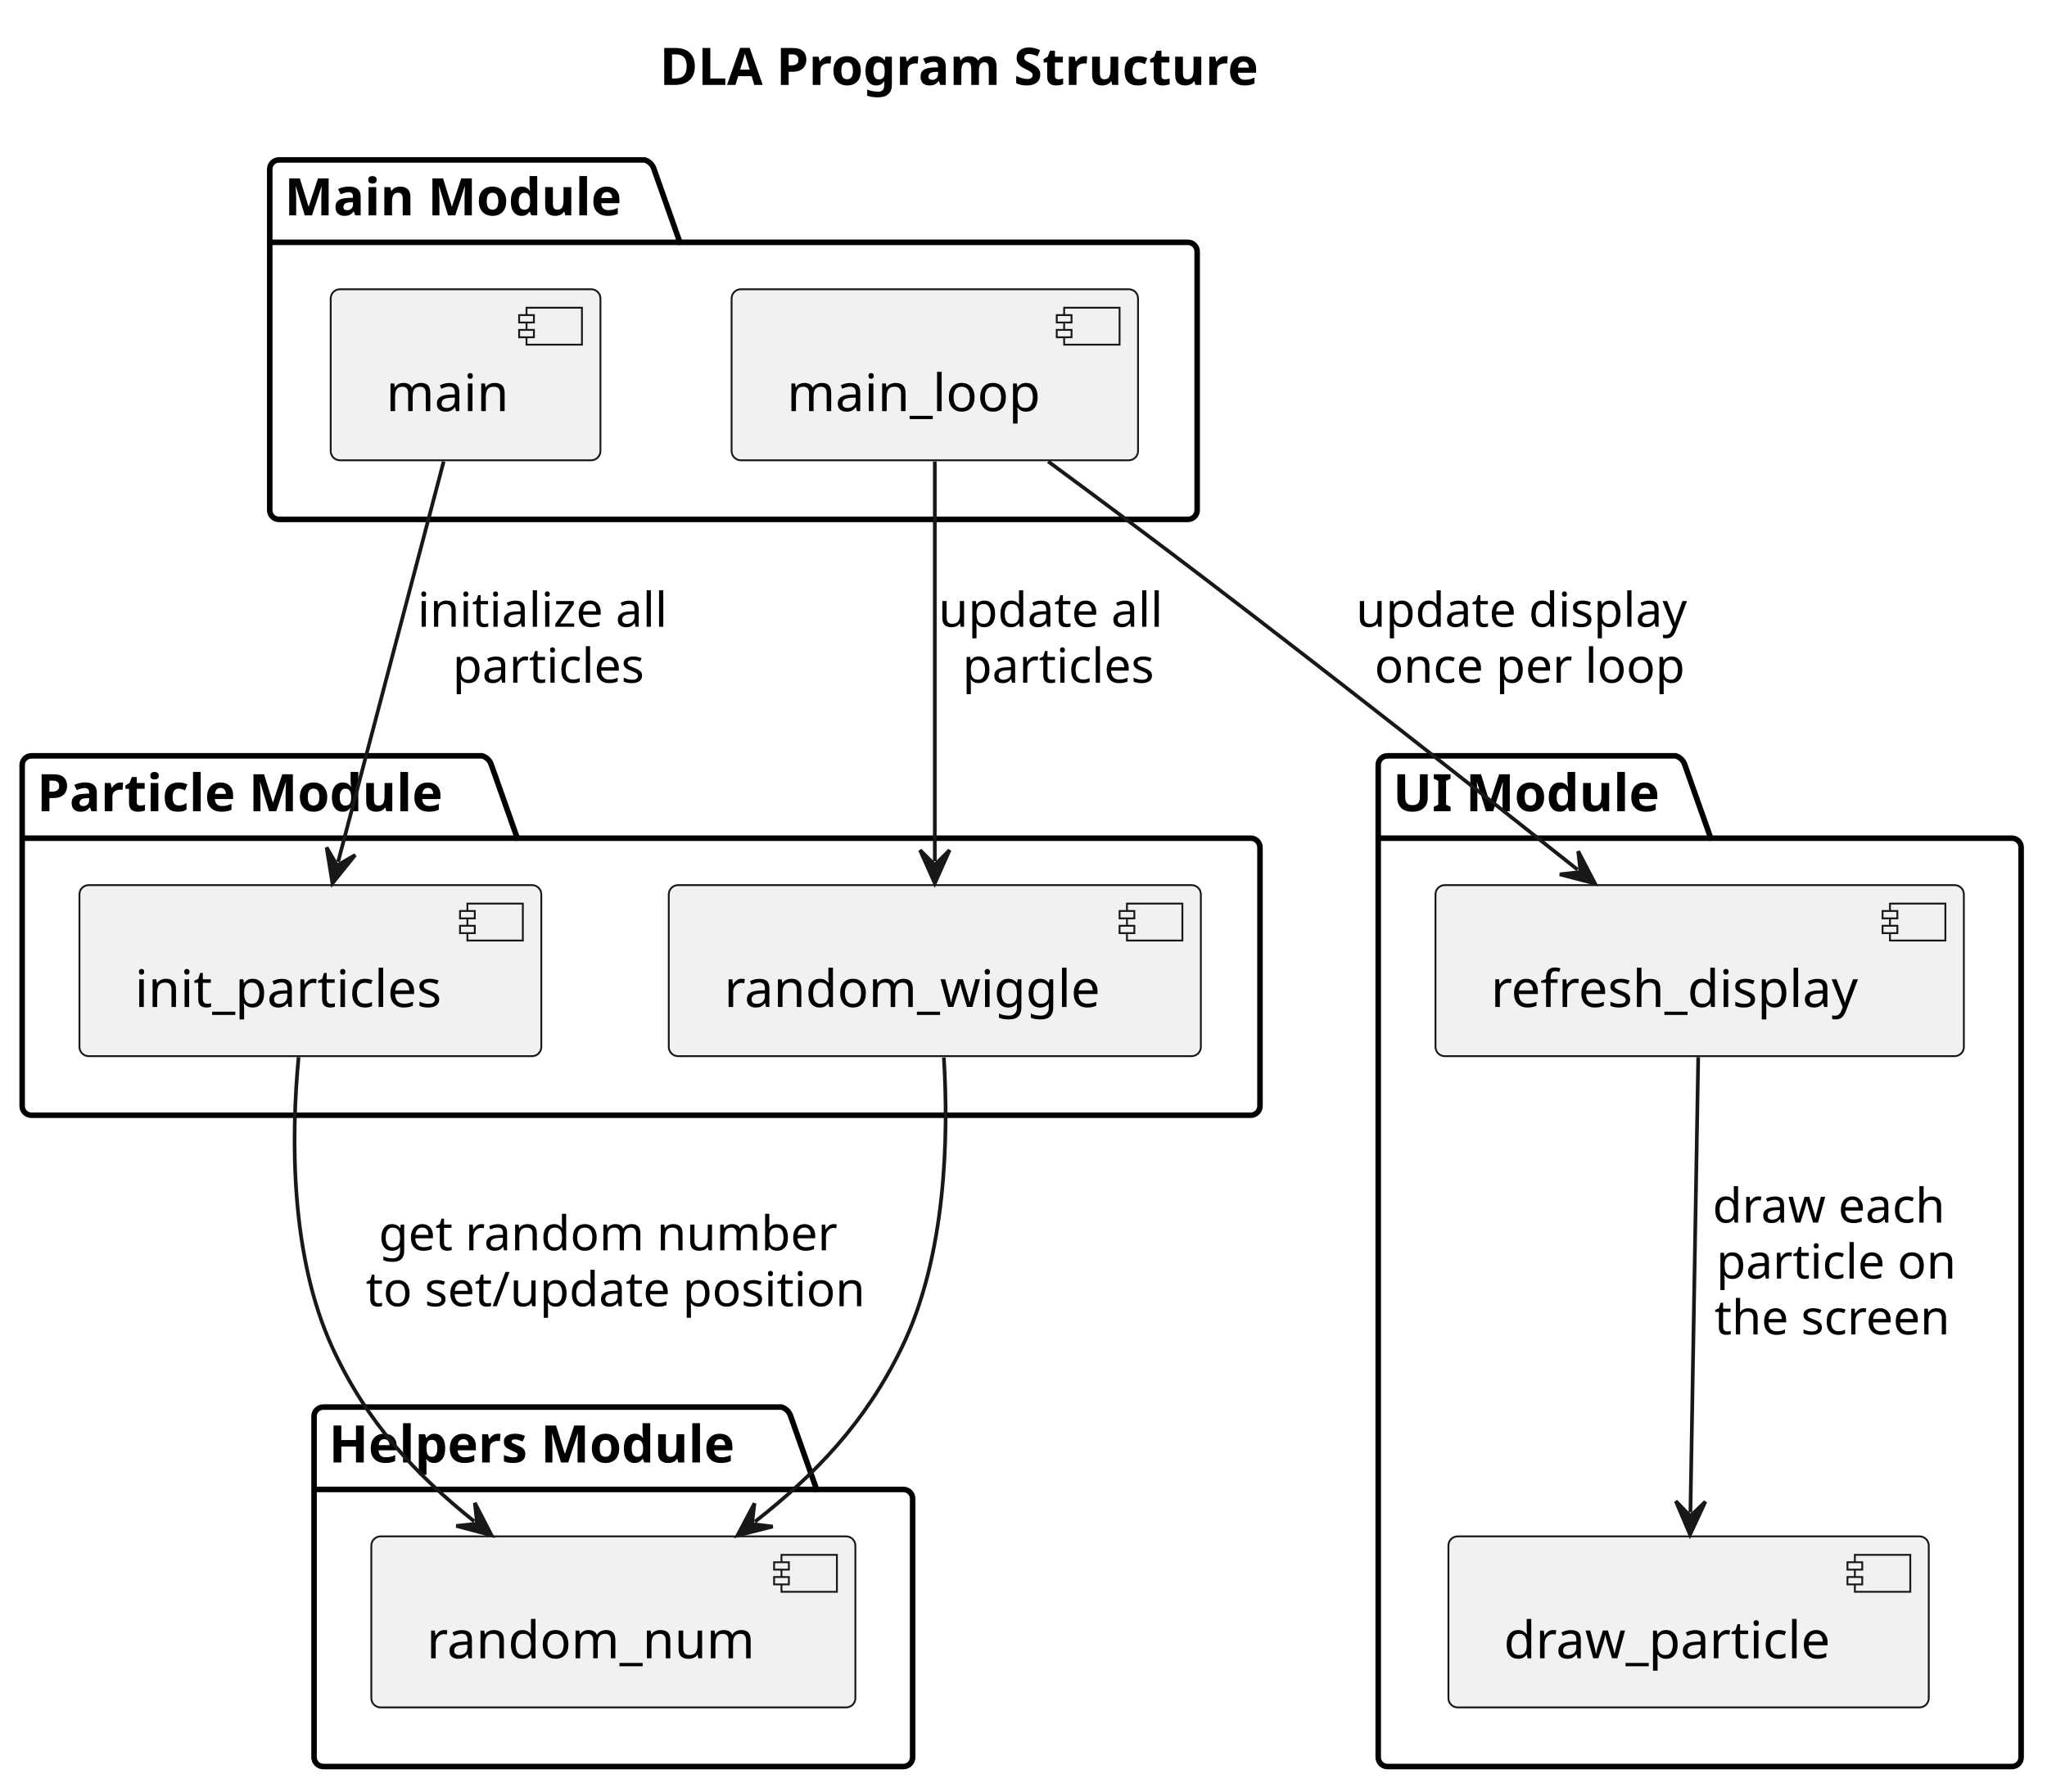
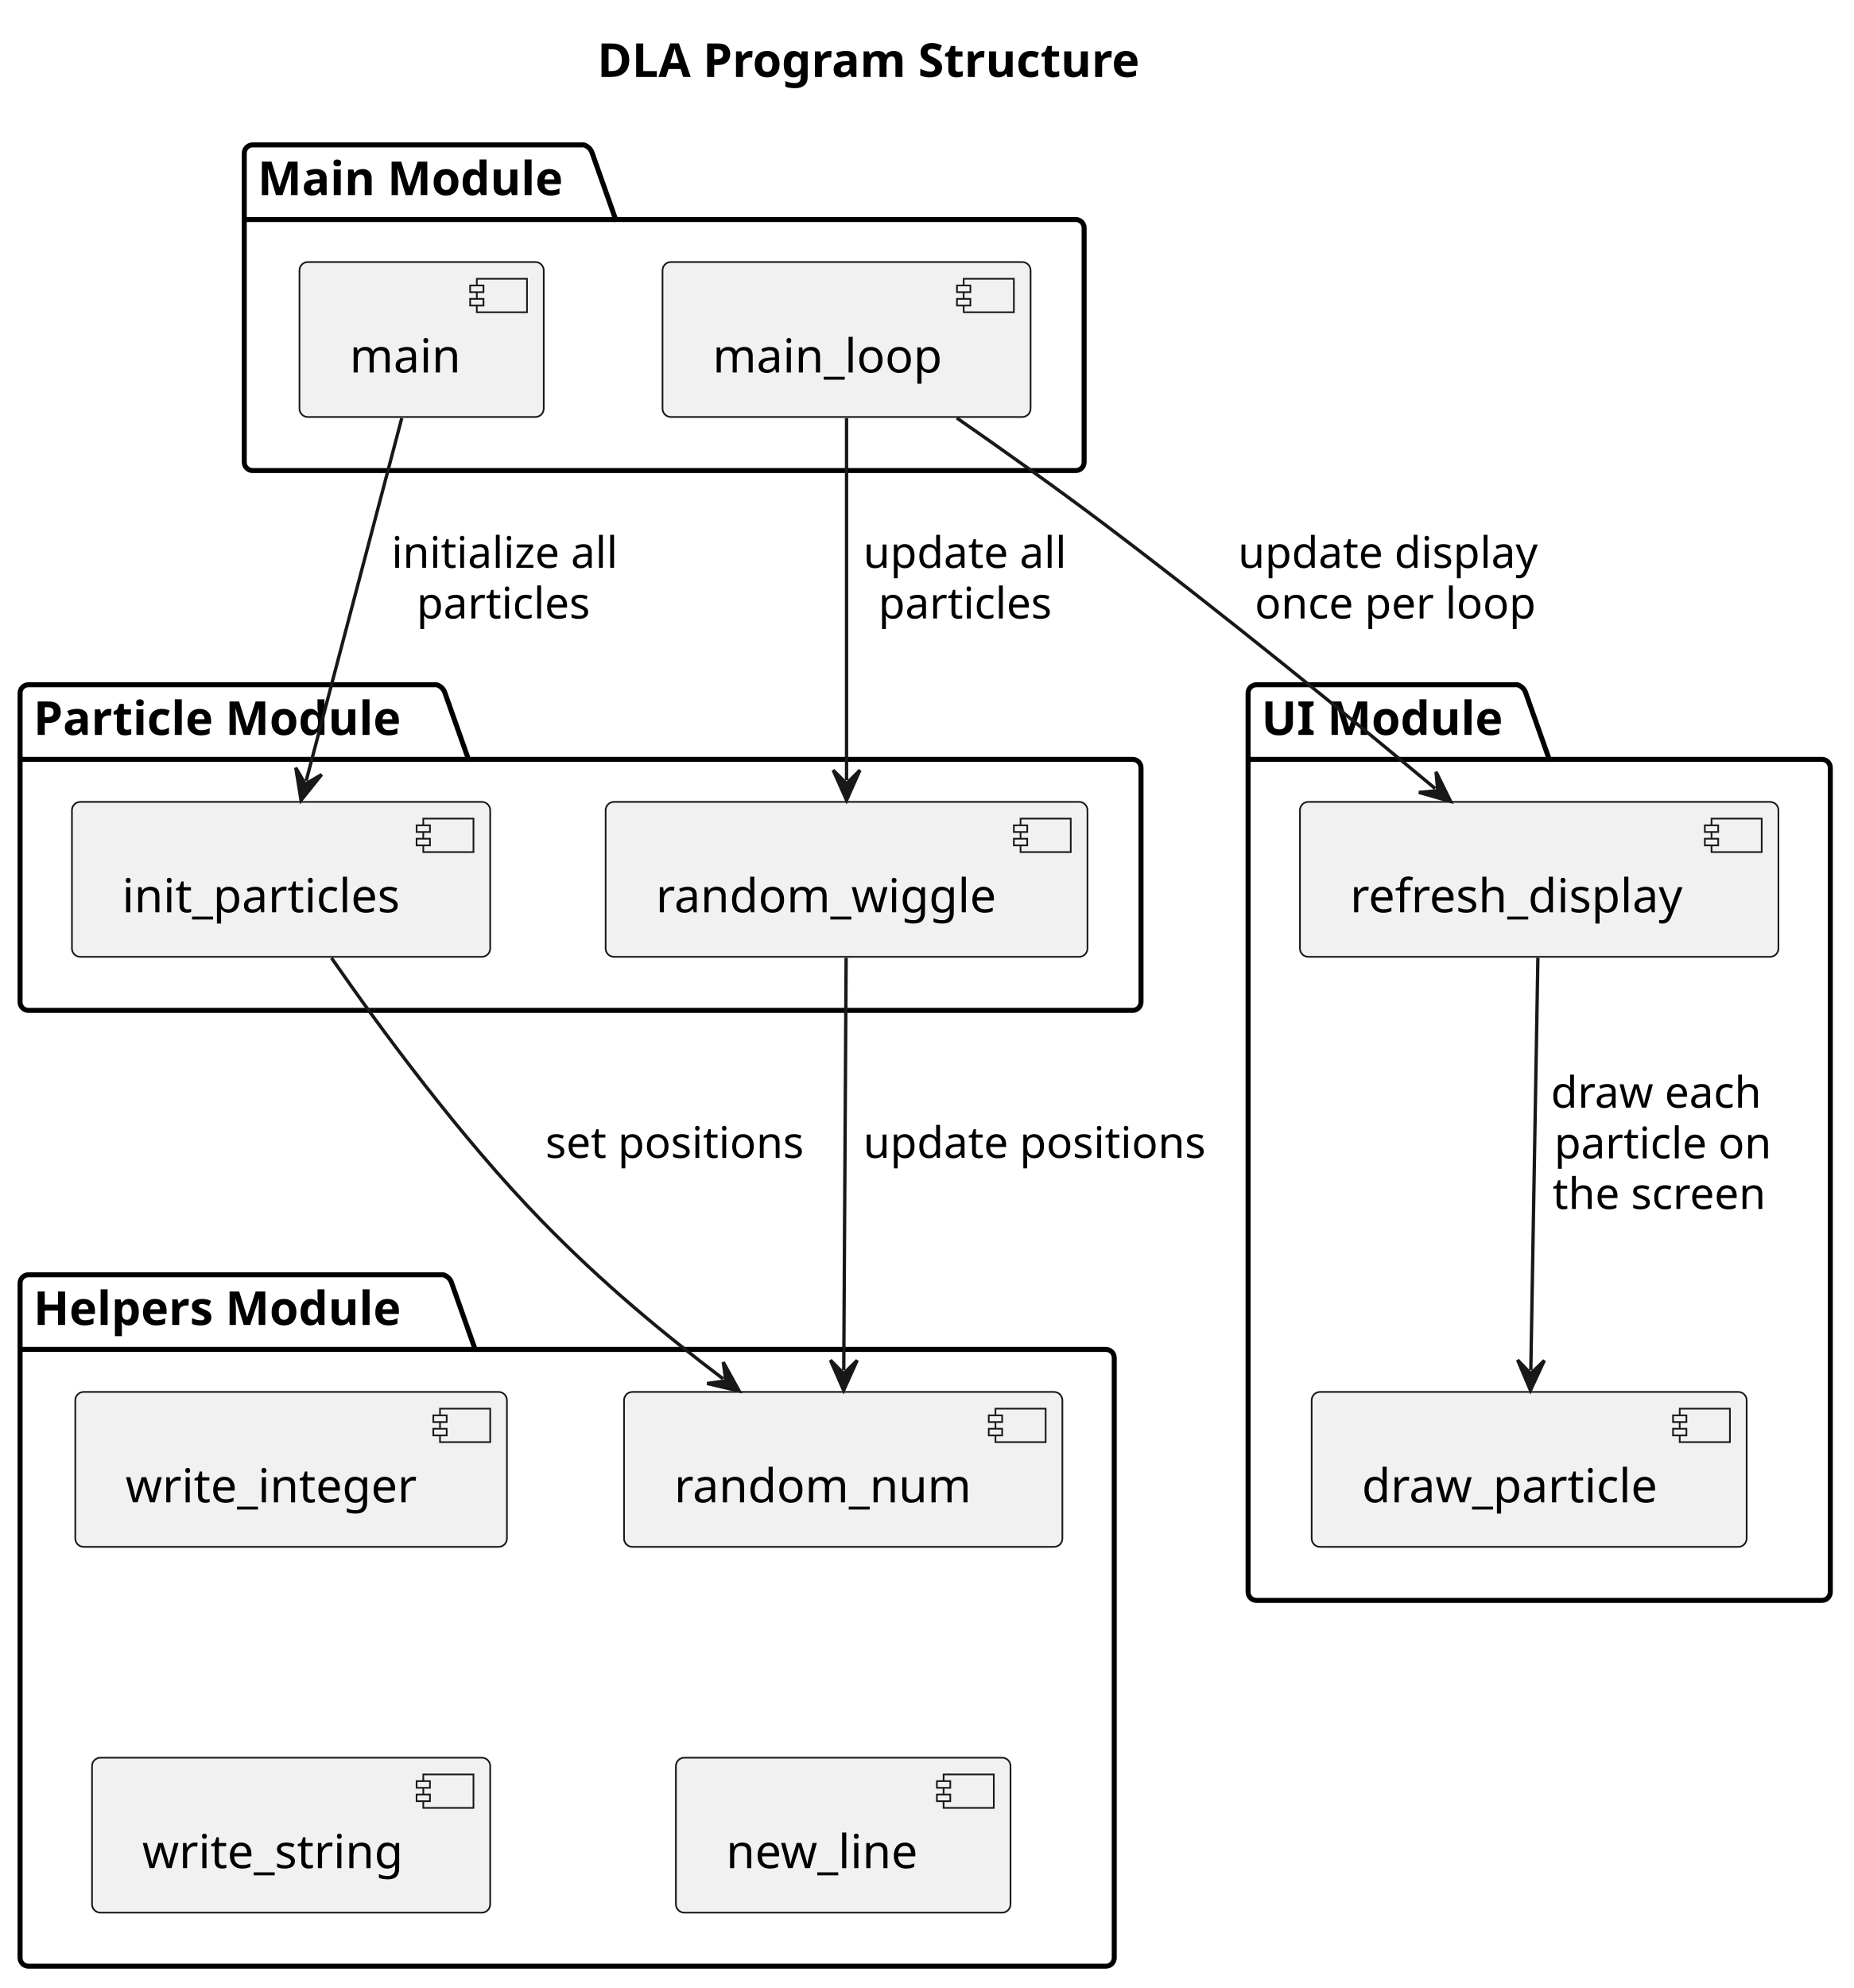
- <svg xmlns="http://www.w3.org/2000/svg" contentStyleType="text/css" height="485px" preserveAspectRatio="none" style="width:554px;height:485px;background:#FFFFFF;" version="1.1" viewBox="0 0 554 485" width="554px" zoomAndPan="magnify">
+ <svg xmlns="http://www.w3.org/2000/svg" contentStyleType="text/css" height="594px" preserveAspectRatio="none" style="width:554px;height:594px;background:#FFFFFF;" version="1.1" viewBox="0 0 554 594" width="554px" zoomAndPan="magnify">
  <defs />
  <g>
    <text fill="#000000" font-family="sans-serif" font-size="14" font-weight="bold" lengthAdjust="spacing" textLength="183" x="178.5" y="22.995">DLA Program Structure</text>
    <g id="cluster_Main Module">
      <path d="M75.5,43.297 L174.5,43.297 A3.75,3.75 0 0 1 177,45.797 L184,65.594 L321.5,65.594 A2.5,2.5 0 0 1 324,68.094 L324,138.097 A2.5,2.5 0 0 1 321.5,140.597 L75.5,140.597 A2.5,2.5 0 0 1 73,138.097 L73,45.797 A2.5,2.5 0 0 1 75.5,43.297 " fill="none" style="stroke:#000000;stroke-width:1.5;" />
      <line style="stroke:#000000;stroke-width:1.5;" x1="73" x2="184" y1="65.594" y2="65.594" />
      <text fill="#000000" font-family="sans-serif" font-size="14" font-weight="bold" lengthAdjust="spacing" textLength="98" x="77" y="58.292">Main Module</text>
    </g>
    <g id="cluster_Particle Module">
-       <path d="M8.5,204.597 L130.5,204.597 A3.75,3.75 0 0 1 133,207.097 L140,226.894 L338.5,226.894 A2.5,2.5 0 0 1 341,229.394 L341,299.387 A2.5,2.5 0 0 1 338.5,301.887 L8.5,301.887 A2.5,2.5 0 0 1 6,299.387 L6,207.097 A2.5,2.5 0 0 1 8.5,204.597 " fill="none" style="stroke:#000000;stroke-width:1.5;" />
+       <path d="M8.5,204.597 L130.5,204.597 A3.75,3.75 0 0 1 133,207.097 L140,226.894 L338.5,226.894 A2.5,2.5 0 0 1 341,229.394 L341,299.397 A2.5,2.5 0 0 1 338.5,301.897 L8.5,301.897 A2.5,2.5 0 0 1 6,299.397 L6,207.097 A2.5,2.5 0 0 1 8.5,204.597 " fill="none" style="stroke:#000000;stroke-width:1.5;" />
      <line style="stroke:#000000;stroke-width:1.5;" x1="6" x2="140" y1="226.894" y2="226.894" />
      <text fill="#000000" font-family="sans-serif" font-size="14" font-weight="bold" lengthAdjust="spacing" textLength="121" x="10" y="219.592">Particle Module</text>
    </g>
    <g id="cluster_Helpers Module">
-       <path d="M87.5,380.887 L211.5,380.887 A3.75,3.75 0 0 1 214,383.387 L221,403.184 L244.5,403.184 A2.5,2.5 0 0 1 247,405.684 L247,475.687 A2.5,2.5 0 0 1 244.5,478.187 L87.5,478.187 A2.5,2.5 0 0 1 85,475.687 L85,383.387 A2.5,2.5 0 0 1 87.5,380.887 " fill="none" style="stroke:#000000;stroke-width:1.5;" />
-       <line style="stroke:#000000;stroke-width:1.5;" x1="85" x2="221" y1="403.184" y2="403.184" />
-       <text fill="#000000" font-family="sans-serif" font-size="14" font-weight="bold" lengthAdjust="spacing" textLength="123" x="89" y="395.882">Helpers Module</text>
+       <path d="M8.5,380.897 L132.5,380.897 A3.75,3.75 0 0 1 135,383.397 L142,403.194 L330.5,403.194 A2.5,2.5 0 0 1 333,405.694 L333,584.987 A2.5,2.5 0 0 1 330.5,587.487 L8.5,587.487 A2.5,2.5 0 0 1 6,584.987 L6,383.397 A2.5,2.5 0 0 1 8.5,380.897 " fill="none" style="stroke:#000000;stroke-width:1.5;" />
+       <line style="stroke:#000000;stroke-width:1.5;" x1="6" x2="142" y1="403.194" y2="403.194" />
+       <text fill="#000000" font-family="sans-serif" font-size="14" font-weight="bold" lengthAdjust="spacing" textLength="123" x="10" y="395.892">Helpers Module</text>
    </g>
    <g id="cluster_UI Module">
      <path d="M375.5,204.597 L453.5,204.597 A3.75,3.75 0 0 1 456,207.097 L463,226.894 L544.5,226.894 A2.5,2.5 0 0 1 547,229.394 L547,475.687 A2.5,2.5 0 0 1 544.5,478.187 L375.5,478.187 A2.5,2.5 0 0 1 373,475.687 L373,207.097 A2.5,2.5 0 0 1 375.5,204.597 " fill="none" style="stroke:#000000;stroke-width:1.5;" />
      <line style="stroke:#000000;stroke-width:1.5;" x1="373" x2="463" y1="226.894" y2="226.894" />
      <text fill="#000000" font-family="sans-serif" font-size="14" font-weight="bold" lengthAdjust="spacing" textLength="77" x="377" y="219.592">UI Module</text>
    </g>
    <g id="elem_main_loop">
      <rect fill="#F1F1F1" height="46.297" rx="2.5" ry="2.5" style="stroke:#181818;stroke-width:0.5;" width="110" x="198" y="78.297" />
      <rect fill="#F1F1F1" height="10" style="stroke:#181818;stroke-width:0.5;" width="15" x="288" y="83.297" />
      <rect fill="#F1F1F1" height="2" style="stroke:#181818;stroke-width:0.5;" width="4" x="286" y="85.297" />
      <rect fill="#F1F1F1" height="2" style="stroke:#181818;stroke-width:0.5;" width="4" x="286" y="89.297" />
      <text fill="#000000" font-family="sans-serif" font-size="14" lengthAdjust="spacing" textLength="70" x="213" y="111.292">main_loop</text>
    </g>
    <g id="elem_main">
      <rect fill="#F1F1F1" height="46.297" rx="2.5" ry="2.5" style="stroke:#181818;stroke-width:0.5;" width="73" x="89.5" y="78.297" />
      <rect fill="#F1F1F1" height="10" style="stroke:#181818;stroke-width:0.5;" width="15" x="142.5" y="83.297" />
      <rect fill="#F1F1F1" height="2" style="stroke:#181818;stroke-width:0.5;" width="4" x="140.5" y="85.297" />
      <rect fill="#F1F1F1" height="2" style="stroke:#181818;stroke-width:0.5;" width="4" x="140.5" y="89.297" />
      <text fill="#000000" font-family="sans-serif" font-size="14" lengthAdjust="spacing" textLength="33" x="104.5" y="111.292">main</text>
    </g>
    <g id="elem_init_particles">
      <rect fill="#F1F1F1" height="46.297" rx="2.5" ry="2.5" style="stroke:#181818;stroke-width:0.5;" width="125" x="21.5" y="239.597" />
      <rect fill="#F1F1F1" height="10" style="stroke:#181818;stroke-width:0.5;" width="15" x="126.5" y="244.597" />
      <rect fill="#F1F1F1" height="2" style="stroke:#181818;stroke-width:0.5;" width="4" x="124.5" y="246.597" />
      <rect fill="#F1F1F1" height="2" style="stroke:#181818;stroke-width:0.5;" width="4" x="124.5" y="250.597" />
      <text fill="#000000" font-family="sans-serif" font-size="14" lengthAdjust="spacing" textLength="85" x="36.5" y="272.592">init_particles</text>
    </g>
    <g id="elem_random_wiggle">
      <rect fill="#F1F1F1" height="46.297" rx="2.5" ry="2.5" style="stroke:#181818;stroke-width:0.5;" width="144" x="181" y="239.597" />
      <rect fill="#F1F1F1" height="10" style="stroke:#181818;stroke-width:0.5;" width="15" x="305" y="244.597" />
      <rect fill="#F1F1F1" height="2" style="stroke:#181818;stroke-width:0.5;" width="4" x="303" y="246.597" />
      <rect fill="#F1F1F1" height="2" style="stroke:#181818;stroke-width:0.5;" width="4" x="303" y="250.597" />
      <text fill="#000000" font-family="sans-serif" font-size="14" lengthAdjust="spacing" textLength="104" x="196" y="272.592">random_wiggle</text>
    </g>
+     <g id="elem_write_integer">
+       <rect fill="#F1F1F1" height="46.297" rx="2.5" ry="2.5" style="stroke:#181818;stroke-width:0.5;" width="129" x="22.5" y="415.897" />
+       <rect fill="#F1F1F1" height="10" style="stroke:#181818;stroke-width:0.5;" width="15" x="131.5" y="420.897" />
+       <rect fill="#F1F1F1" height="2" style="stroke:#181818;stroke-width:0.5;" width="4" x="129.5" y="422.897" />
+       <rect fill="#F1F1F1" height="2" style="stroke:#181818;stroke-width:0.5;" width="4" x="129.5" y="426.897" />
+       <text fill="#000000" font-family="sans-serif" font-size="14" lengthAdjust="spacing" textLength="89" x="37.5" y="448.892">write_integer</text>
+     </g>
+     <g id="elem_write_string">
+       <rect fill="#F1F1F1" height="46.297" rx="2.5" ry="2.5" style="stroke:#181818;stroke-width:0.5;" width="119" x="27.5" y="525.187" />
+       <rect fill="#F1F1F1" height="10" style="stroke:#181818;stroke-width:0.5;" width="15" x="126.5" y="530.187" />
+       <rect fill="#F1F1F1" height="2" style="stroke:#181818;stroke-width:0.5;" width="4" x="124.5" y="532.187" />
+       <rect fill="#F1F1F1" height="2" style="stroke:#181818;stroke-width:0.5;" width="4" x="124.5" y="536.187" />
+       <text fill="#000000" font-family="sans-serif" font-size="14" lengthAdjust="spacing" textLength="79" x="42.5" y="558.182">write_string</text>
+     </g>
    <g id="elem_random_num">
-       <rect fill="#F1F1F1" height="46.297" rx="2.5" ry="2.5" style="stroke:#181818;stroke-width:0.5;" width="131" x="100.5" y="415.887" />
-       <rect fill="#F1F1F1" height="10" style="stroke:#181818;stroke-width:0.5;" width="15" x="211.5" y="420.887" />
-       <rect fill="#F1F1F1" height="2" style="stroke:#181818;stroke-width:0.5;" width="4" x="209.5" y="422.887" />
-       <rect fill="#F1F1F1" height="2" style="stroke:#181818;stroke-width:0.5;" width="4" x="209.5" y="426.887" />
-       <text fill="#000000" font-family="sans-serif" font-size="14" lengthAdjust="spacing" textLength="91" x="115.5" y="448.882">random_num</text>
+       <rect fill="#F1F1F1" height="46.297" rx="2.5" ry="2.5" style="stroke:#181818;stroke-width:0.5;" width="131" x="186.5" y="415.897" />
+       <rect fill="#F1F1F1" height="10" style="stroke:#181818;stroke-width:0.5;" width="15" x="297.5" y="420.897" />
+       <rect fill="#F1F1F1" height="2" style="stroke:#181818;stroke-width:0.5;" width="4" x="295.5" y="422.897" />
+       <rect fill="#F1F1F1" height="2" style="stroke:#181818;stroke-width:0.5;" width="4" x="295.5" y="426.897" />
+       <text fill="#000000" font-family="sans-serif" font-size="14" lengthAdjust="spacing" textLength="91" x="201.5" y="448.892">random_num</text>
+     </g>
+     <g id="elem_new_line">
+       <rect fill="#F1F1F1" height="46.297" rx="2.5" ry="2.5" style="stroke:#181818;stroke-width:0.5;" width="100" x="202" y="525.187" />
+       <rect fill="#F1F1F1" height="10" style="stroke:#181818;stroke-width:0.5;" width="15" x="282" y="530.187" />
+       <rect fill="#F1F1F1" height="2" style="stroke:#181818;stroke-width:0.5;" width="4" x="280" y="532.187" />
+       <rect fill="#F1F1F1" height="2" style="stroke:#181818;stroke-width:0.5;" width="4" x="280" y="536.187" />
+       <text fill="#000000" font-family="sans-serif" font-size="14" lengthAdjust="spacing" textLength="60" x="217" y="558.182">new_line</text>
    </g>
    <g id="elem_refresh_display">
      <rect fill="#F1F1F1" height="46.297" rx="2.5" ry="2.5" style="stroke:#181818;stroke-width:0.5;" width="143" x="388.5" y="239.597" />
      <rect fill="#F1F1F1" height="10" style="stroke:#181818;stroke-width:0.5;" width="15" x="511.5" y="244.597" />
      <rect fill="#F1F1F1" height="2" style="stroke:#181818;stroke-width:0.5;" width="4" x="509.5" y="246.597" />
      <rect fill="#F1F1F1" height="2" style="stroke:#181818;stroke-width:0.5;" width="4" x="509.5" y="250.597" />
      <text fill="#000000" font-family="sans-serif" font-size="14" lengthAdjust="spacing" textLength="103" x="403.5" y="272.592">refresh_display</text>
    </g>
    <g id="elem_draw_particle">
-       <rect fill="#F1F1F1" height="46.297" rx="2.5" ry="2.5" style="stroke:#181818;stroke-width:0.5;" width="130" x="392" y="415.887" />
-       <rect fill="#F1F1F1" height="10" style="stroke:#181818;stroke-width:0.5;" width="15" x="502" y="420.887" />
-       <rect fill="#F1F1F1" height="2" style="stroke:#181818;stroke-width:0.5;" width="4" x="500" y="422.887" />
-       <rect fill="#F1F1F1" height="2" style="stroke:#181818;stroke-width:0.5;" width="4" x="500" y="426.887" />
-       <text fill="#000000" font-family="sans-serif" font-size="14" lengthAdjust="spacing" textLength="90" x="407" y="448.882">draw_particle</text>
+       <rect fill="#F1F1F1" height="46.297" rx="2.5" ry="2.5" style="stroke:#181818;stroke-width:0.5;" width="130" x="392" y="415.897" />
+       <rect fill="#F1F1F1" height="10" style="stroke:#181818;stroke-width:0.5;" width="15" x="502" y="420.897" />
+       <rect fill="#F1F1F1" height="2" style="stroke:#181818;stroke-width:0.5;" width="4" x="500" y="422.897" />
+       <rect fill="#F1F1F1" height="2" style="stroke:#181818;stroke-width:0.5;" width="4" x="500" y="426.897" />
+       <text fill="#000000" font-family="sans-serif" font-size="14" lengthAdjust="spacing" textLength="90" x="407" y="448.892">draw_particle</text>
    </g>
    <g id="link_main_init_particles">
-       <path d="M120.07,124.927 C112.09,155.207 99.499,202.965 91.499,233.315 " fill="none" id="main-to-init_particles" style="stroke:#181818;stroke-width:1.0;" />
+       <path d="M120.07,124.937 C112.09,155.207 99.499,202.965 91.499,233.315 " fill="none" id="main-to-init_particles" style="stroke:#181818;stroke-width:1.0;" />
      <polygon fill="#181818" points="89.97,239.117,96.132,231.434,91.244,234.282,88.396,229.395,89.97,239.117" style="stroke:#181818;stroke-width:1.0;" />
-       <text fill="#000000" font-family="sans-serif" font-size="13" lengthAdjust="spacing" textLength="69" x="113" y="169.664">initialize all</text>
-       <text fill="#000000" font-family="sans-serif" font-size="13" lengthAdjust="spacing" textLength="54" x="122.5" y="184.797">particles</text>
+       <text fill="#000000" font-family="sans-serif" font-size="13" lengthAdjust="spacing" textLength="69" x="117" y="169.664">initialize all</text>
+       <text fill="#000000" font-family="sans-serif" font-size="13" lengthAdjust="spacing" textLength="54" x="124.5" y="184.797">particles</text>
    </g>
    <g id="link_main_loop_random_wiggle">
-       <path d="M253,124.927 C253,155.207 253,202.767 253,233.117 " fill="none" id="main_loop-to-random_wiggle" style="stroke:#181818;stroke-width:1.0;" />
+       <path d="M253,124.937 C253,155.207 253,202.767 253,233.117 " fill="none" id="main_loop-to-random_wiggle" style="stroke:#181818;stroke-width:1.0;" />
      <polygon fill="#181818" points="253,239.117,257,230.117,253,234.117,249,230.117,253,239.117" style="stroke:#181818;stroke-width:1.0;" />
-       <text fill="#000000" font-family="sans-serif" font-size="13" lengthAdjust="spacing" textLength="63" x="254" y="169.664">update all</text>
-       <text fill="#000000" font-family="sans-serif" font-size="13" lengthAdjust="spacing" textLength="54" x="260.5" y="184.797">particles</text>
+       <text fill="#000000" font-family="sans-serif" font-size="13" lengthAdjust="spacing" textLength="63" x="258" y="169.664">update all</text>
+       <text fill="#000000" font-family="sans-serif" font-size="13" lengthAdjust="spacing" textLength="54" x="262.5" y="184.797">particles</text>
    </g>
    <g id="link_main_loop_refresh_display">
-       <path d="M283.68,124.917 C296.78,134.587 312.2,146.067 326,156.597 C362.79,184.667 399.982,213.975 426.982,235.425 " fill="none" id="main_loop-to-refresh_display" style="stroke:#181818;stroke-width:1.0;" />
-       <polygon fill="#181818" points="431.68,239.157,427.121,230.427,427.765,236.047,422.145,236.69,431.68,239.157" style="stroke:#181818;stroke-width:1.0;" />
-       <text fill="#000000" font-family="sans-serif" font-size="13" lengthAdjust="spacing" textLength="93" x="367" y="169.664">update display</text>
-       <text fill="#000000" font-family="sans-serif" font-size="13" lengthAdjust="spacing" textLength="87" x="372" y="184.797">once per loop</text>
+       <path d="M285.94,124.887 C299.71,134.457 315.78,145.867 330,156.597 C366.61,184.227 402.941,213.966 428.921,235.616 " fill="none" id="main_loop-to-refresh_display" style="stroke:#181818;stroke-width:1.0;" />
+       <polygon fill="#181818" points="433.53,239.457,429.177,230.622,429.689,236.256,424.055,236.768,433.53,239.457" style="stroke:#181818;stroke-width:1.0;" />
+       <text fill="#000000" font-family="sans-serif" font-size="13" lengthAdjust="spacing" textLength="93" x="370" y="169.664">update display</text>
+       <text fill="#000000" font-family="sans-serif" font-size="13" lengthAdjust="spacing" textLength="87" x="375" y="184.797">once per loop</text>
    </g>
    <g id="link_init_particles_random_num">
-       <path d="M80.81,286.167 C78.8,307.447 78.44,339.807 90,364.887 C99.35,385.177 112.373,398.989 128.343,411.819 " fill="none" id="init_particles-to-random_num" style="stroke:#181818;stroke-width:1.0;" />
-       <polygon fill="#181818" points="133.02,415.577,128.509,406.822,129.122,412.445,123.499,413.058,133.02,415.577" style="stroke:#181818;stroke-width:1.0;" />
-       <text fill="#000000" font-family="sans-serif" font-size="13" lengthAdjust="spacing" textLength="129" x="102.5" y="338.454">get random number</text>
-       <text fill="#000000" font-family="sans-serif" font-size="13" lengthAdjust="spacing" textLength="140" x="99" y="353.587">to set/update position</text>
+       <path d="M99.07,286.237 C113.87,307.567 137.7,339.967 162,364.897 C180.13,383.497 198.06,398.29 216.13,412 " fill="none" id="init_particles-to-random_num" style="stroke:#181818;stroke-width:1.0;" />
+       <polygon fill="#181818" points="220.91,415.627,216.158,407,216.927,412.605,211.322,413.374,220.91,415.627" style="stroke:#181818;stroke-width:1.0;" />
+       <text fill="#000000" font-family="sans-serif" font-size="13" lengthAdjust="spacing" textLength="81" x="163" y="345.964">set positions</text>
    </g>
    <g id="link_random_wiggle_random_num">
-       <path d="M255.44,286.257 C256.76,307.597 256.12,340.007 244,364.887 C234.08,385.257 220.628,399.111 204.308,411.93 " fill="none" id="random_wiggle-to-random_num" style="stroke:#181818;stroke-width:1.0;" />
-       <polygon fill="#181818" points="199.59,415.637,209.138,413.223,203.522,412.548,204.196,406.932,199.59,415.637" style="stroke:#181818;stroke-width:1.0;" />
+       <path d="M252.87,286.177 C252.68,319.547 252.354,375.937 252.164,409.427 " fill="none" id="random_wiggle-to-random_num" style="stroke:#181818;stroke-width:1.0;" />
+       <polygon fill="#181818" points="252.13,415.427,256.181,406.45,252.158,410.427,248.181,406.404,252.13,415.427" style="stroke:#181818;stroke-width:1.0;" />
+       <text fill="#000000" font-family="sans-serif" font-size="13" lengthAdjust="spacing" textLength="106" x="258" y="345.964">update positions</text>
    </g>
    <g id="link_refresh_display_draw_particle">
-       <path d="M459.61,286.167 C459.04,319.547 458.074,375.938 457.494,409.418 " fill="none" id="refresh_display-to-draw_particle" style="stroke:#181818;stroke-width:1.0;" />
-       <polygon fill="#181818" points="457.39,415.417,461.545,406.488,457.477,410.418,453.546,406.349,457.39,415.417" style="stroke:#181818;stroke-width:1.0;" />
-       <text fill="#000000" font-family="sans-serif" font-size="13" lengthAdjust="spacing" textLength="65" x="463.5" y="330.954">draw each</text>
-       <text fill="#000000" font-family="sans-serif" font-size="13" lengthAdjust="spacing" textLength="67" x="464.5" y="346.087">particle on</text>
-       <text fill="#000000" font-family="sans-serif" font-size="13" lengthAdjust="spacing" textLength="68" x="464" y="361.219">the screen</text>
+       <path d="M459.61,286.177 C459.04,319.547 458.074,375.938 457.494,409.428 " fill="none" id="refresh_display-to-draw_particle" style="stroke:#181818;stroke-width:1.0;" />
+       <polygon fill="#181818" points="457.39,415.427,461.545,406.498,457.477,410.428,453.546,406.359,457.39,415.427" style="stroke:#181818;stroke-width:1.0;" />
+       <text fill="#000000" font-family="sans-serif" font-size="13" lengthAdjust="spacing" textLength="65" x="463.5" y="330.964">draw each</text>
+       <text fill="#000000" font-family="sans-serif" font-size="13" lengthAdjust="spacing" textLength="67" x="464.5" y="346.097">particle on</text>
+       <text fill="#000000" font-family="sans-serif" font-size="13" lengthAdjust="spacing" textLength="68" x="464" y="361.229">the screen</text>
    </g>
  </g>
</svg>
